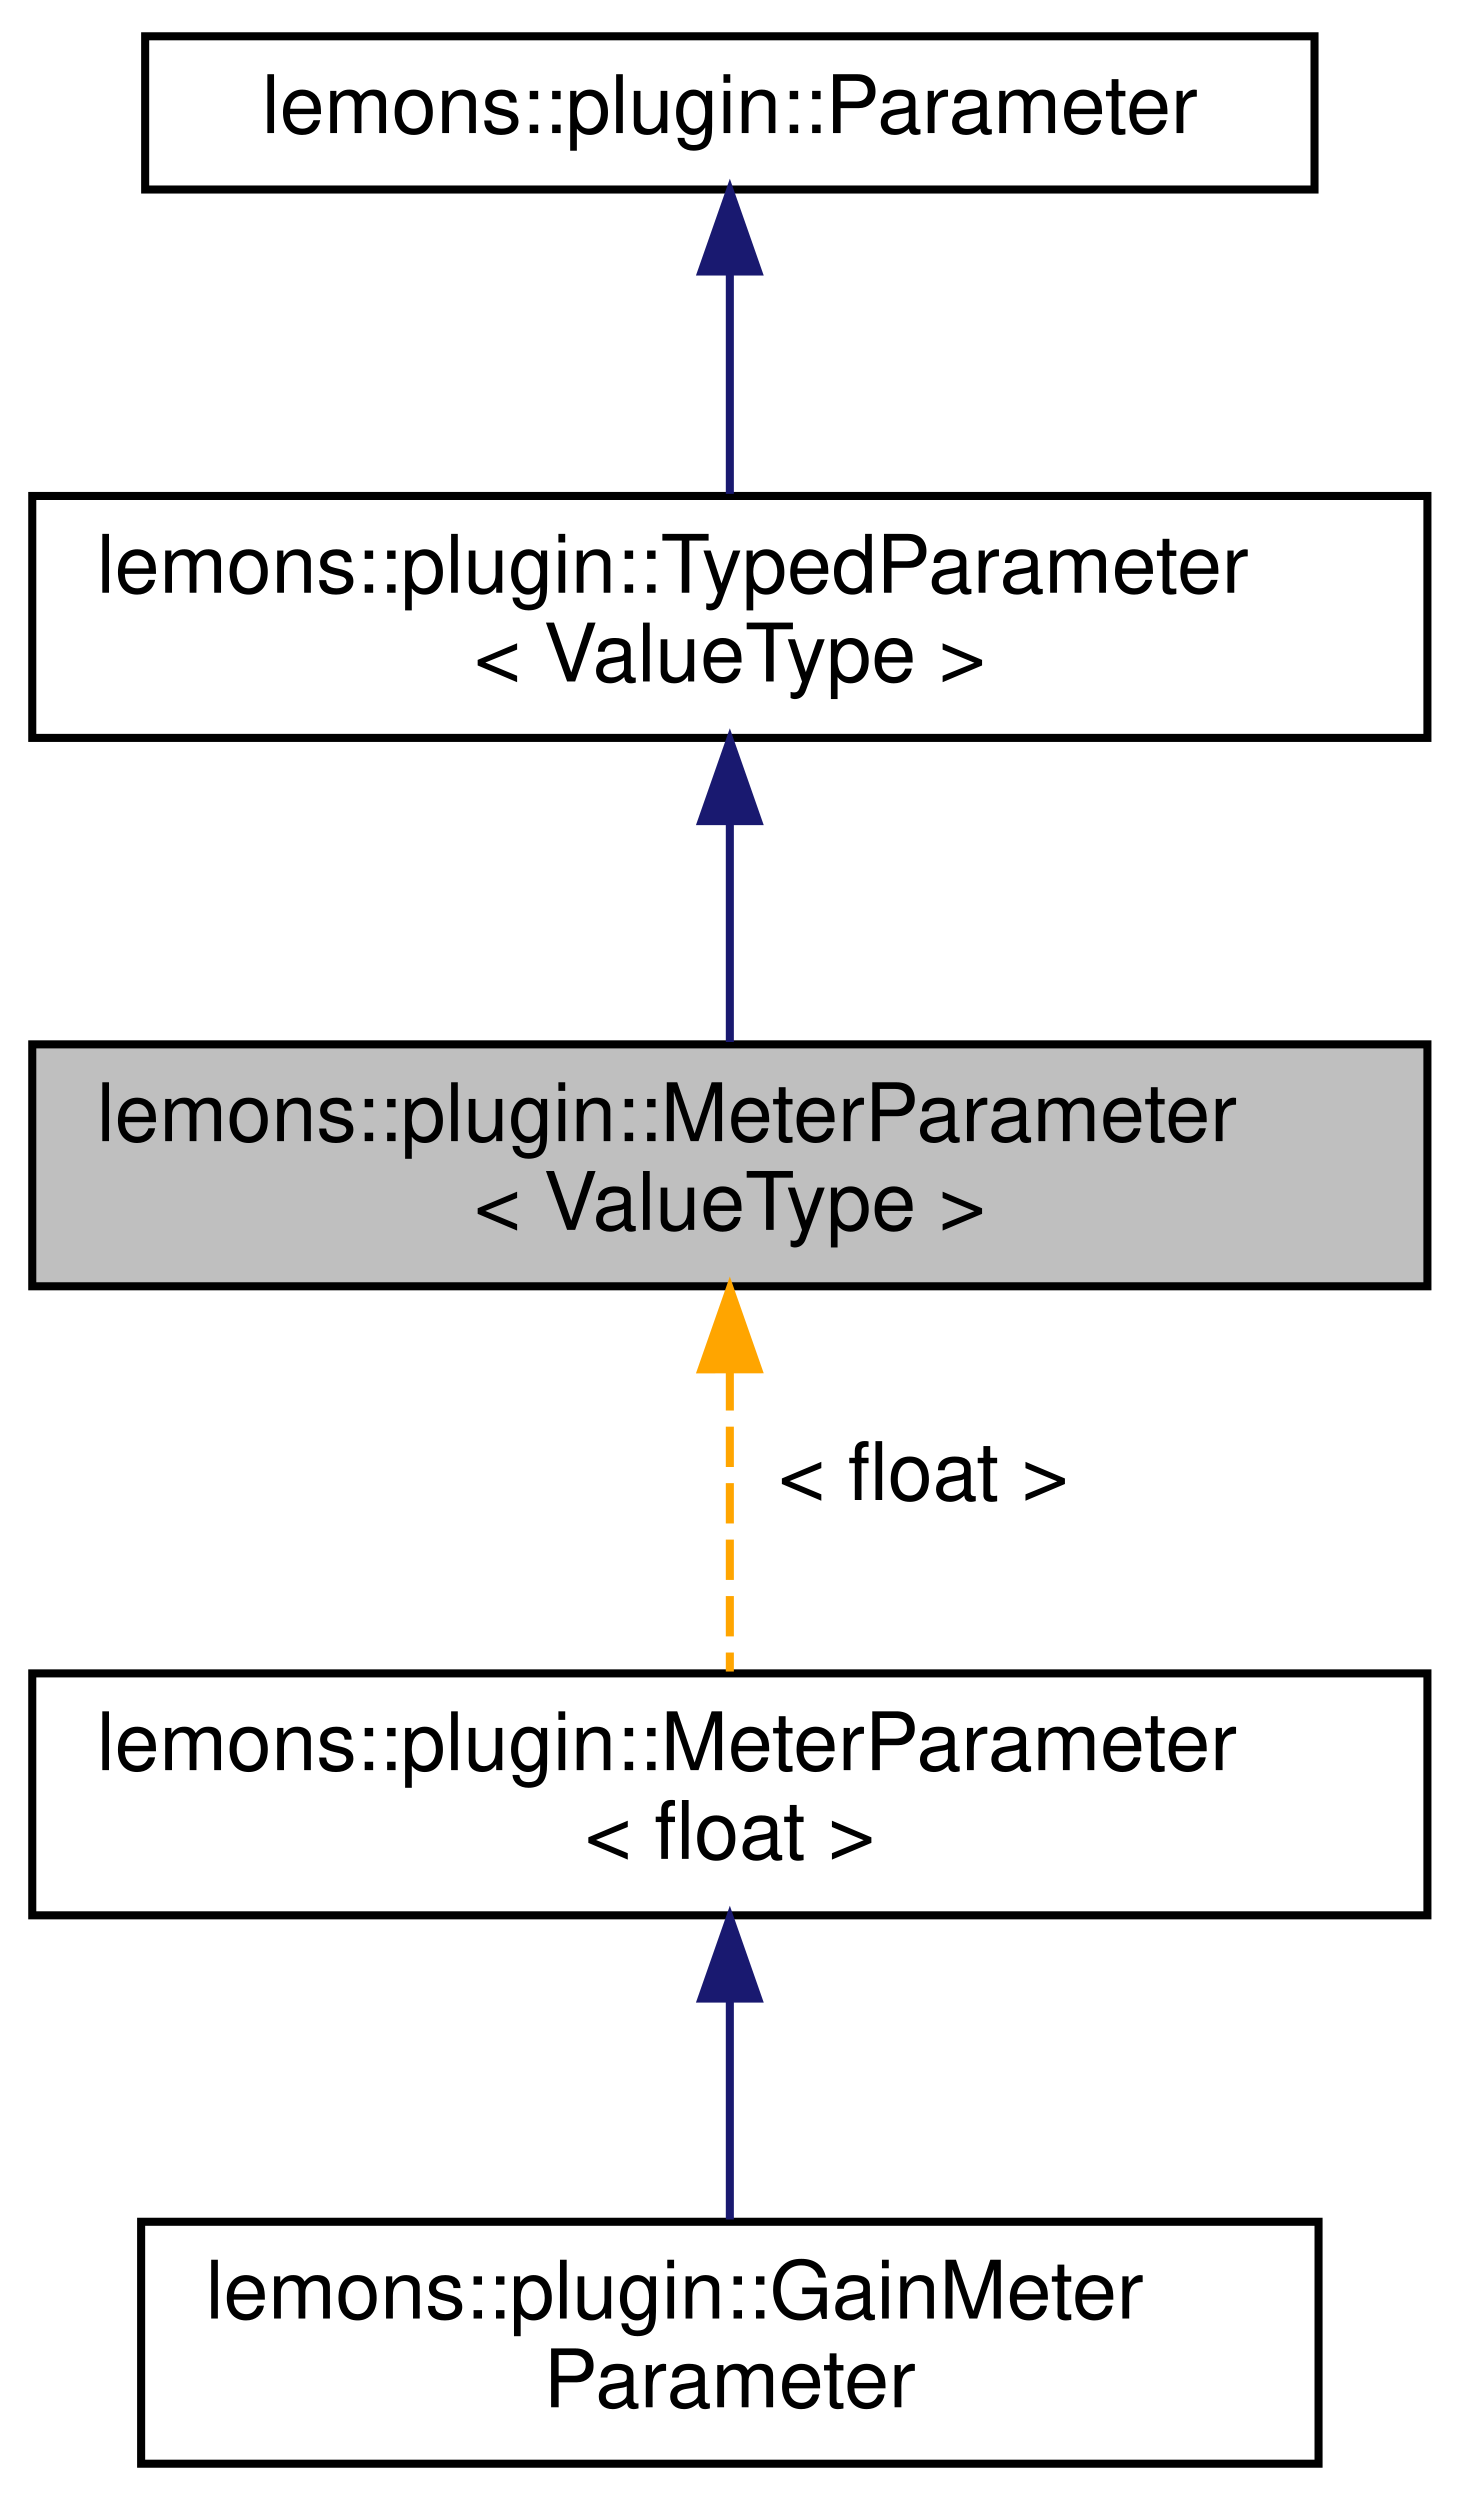
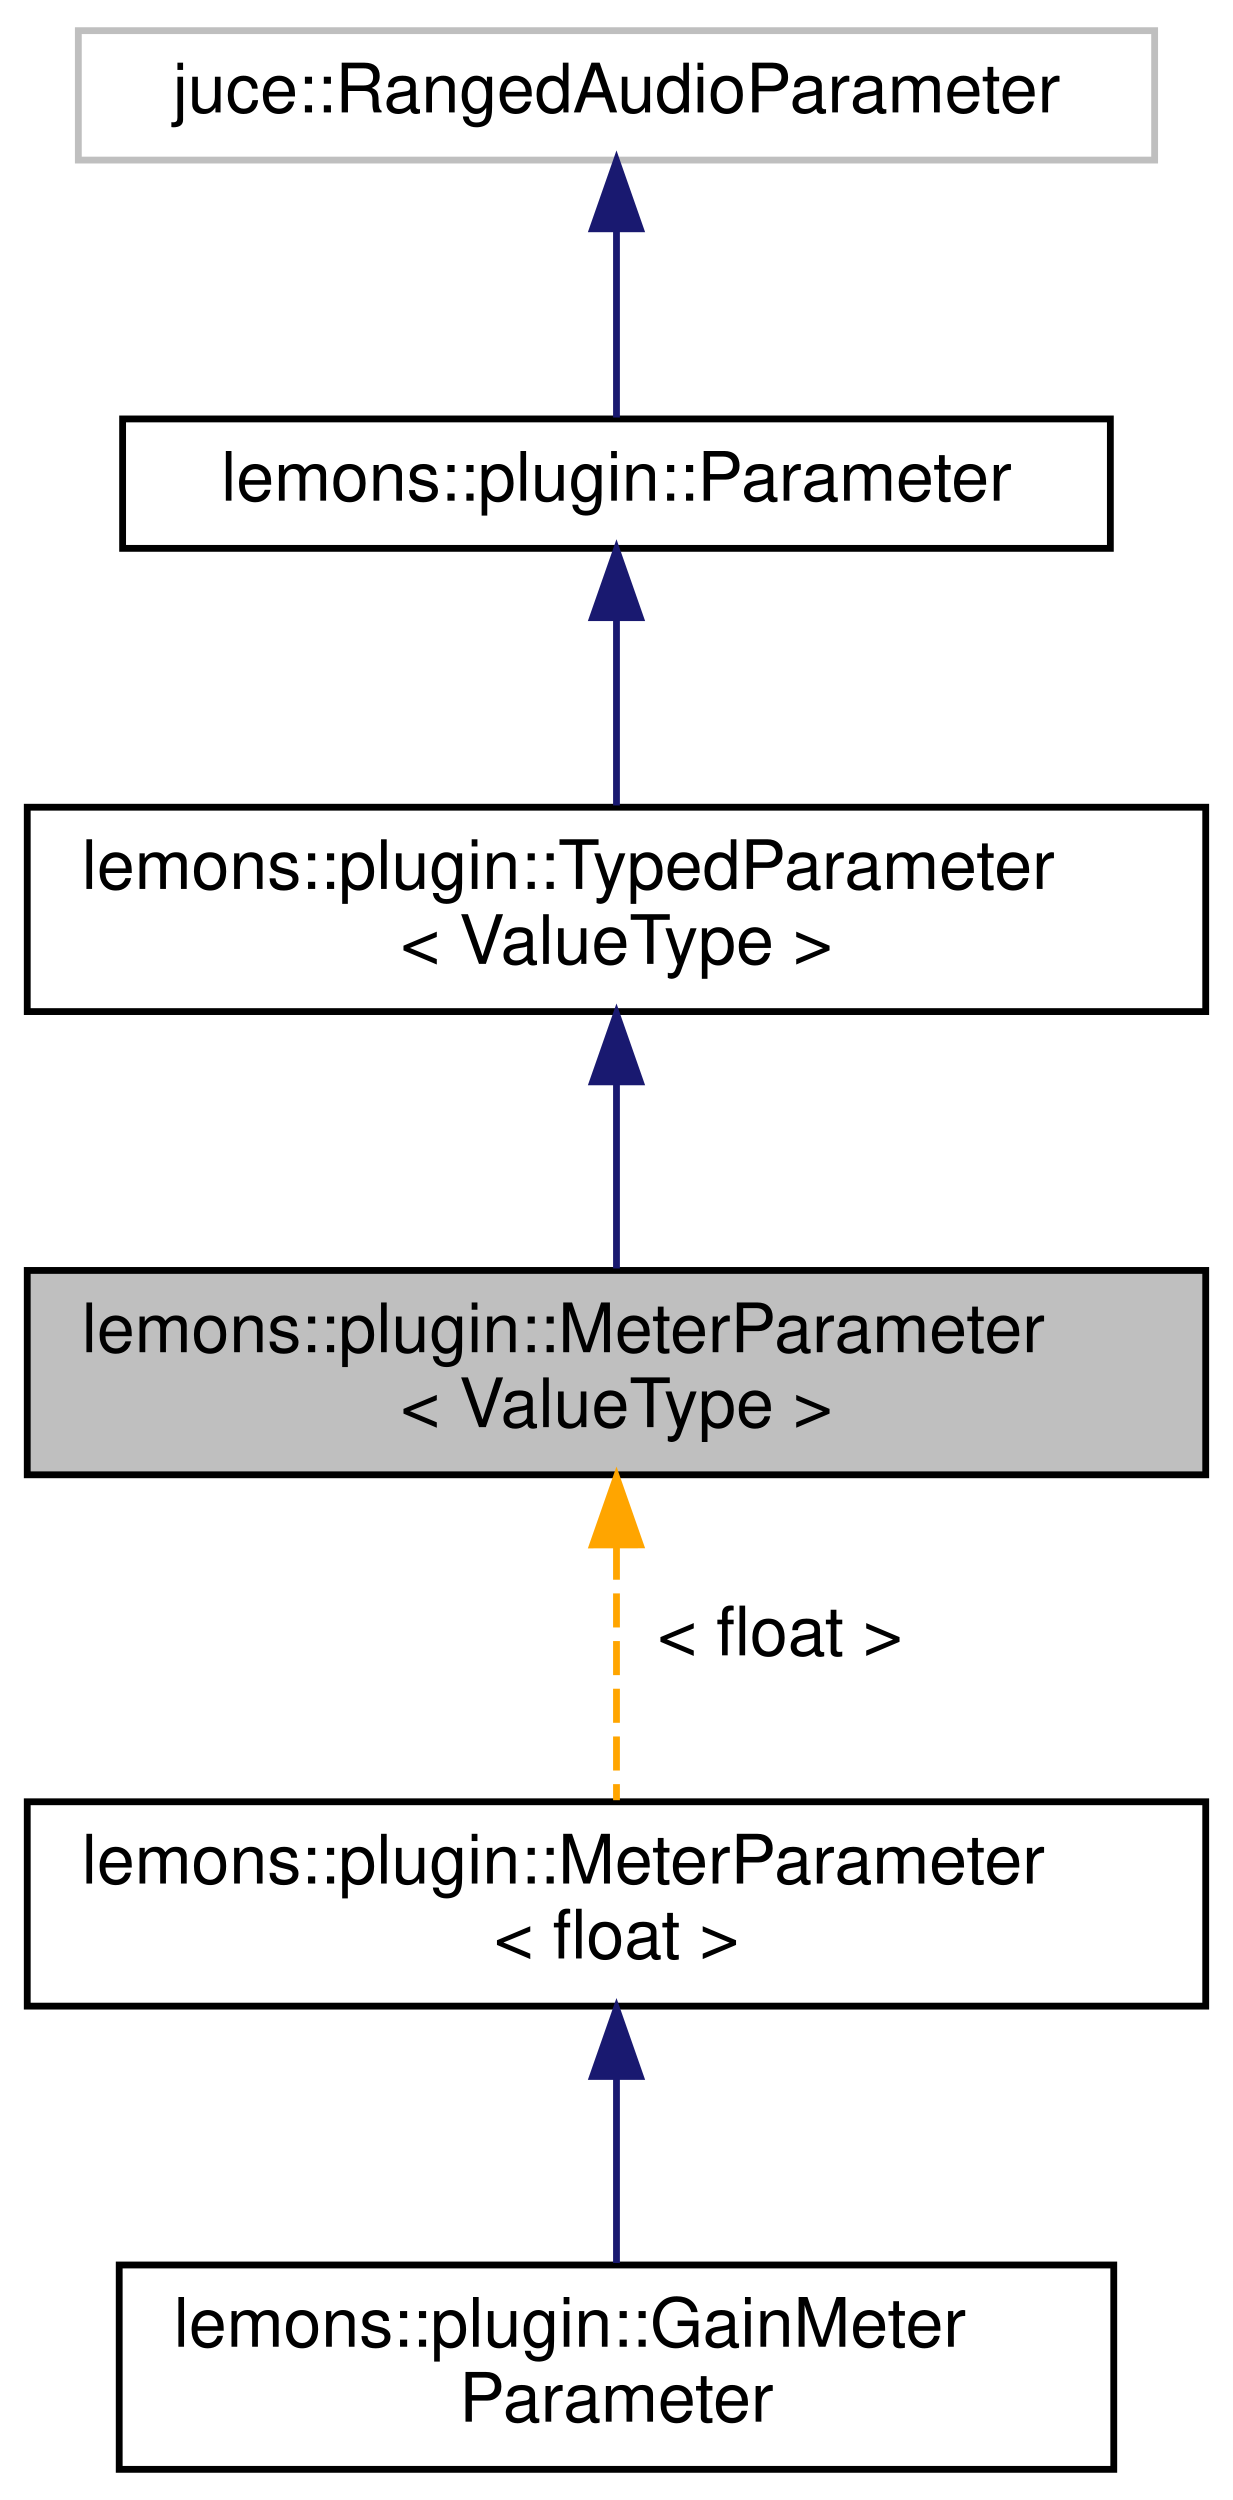
- <svg xmlns="http://www.w3.org/2000/svg" xmlns:xlink="http://www.w3.org/1999/xlink" width="181pt" height="310pt" viewBox="0.00 0.00 181.00 310.00">
-   <g id="graph0" class="graph" transform="scale(1 1) rotate(0) translate(4 306)">
+ <svg xmlns="http://www.w3.org/2000/svg" xmlns:xlink="http://www.w3.org/1999/xlink" width="181pt" height="367pt" viewBox="0.00 0.00 181.00 367.00">
+   <g id="graph0" class="graph" transform="scale(1 1) rotate(0) translate(4 363)">
    <g id="node1" class="node">
      <g id="a_node1">
        <a xlink:title=" ">
          <polygon fill="#bfbfbf" stroke="black" points="0,-146.5 0,-176.5 173,-176.5 173,-146.5 0,-146.5" />
          <text text-anchor="start" x="8" y="-164.5" font-family="Helvetica,sans-Serif" font-size="10.00">lemons::plugin::MeterParameter</text>
          <text text-anchor="middle" x="86.5" y="-153.5" font-family="Helvetica,sans-Serif" font-size="10.00">&lt; ValueType &gt;</text>
        </a>
      </g>
    </g>
-     <g id="node4" class="node">
-       <g id="a_node4">
+     <g id="node5" class="node">
+       <g id="a_node5">
        <a xlink:href="structlemons_1_1plugin_1_1_meter_parameter.html" target="_top" xlink:title=" ">
          <polygon fill="none" stroke="black" points="0,-68.5 0,-98.5 173,-98.5 173,-68.5 0,-68.5" />
          <text text-anchor="start" x="8" y="-86.5" font-family="Helvetica,sans-Serif" font-size="10.00">lemons::plugin::MeterParameter</text>
          <text text-anchor="middle" x="86.5" y="-75.5" font-family="Helvetica,sans-Serif" font-size="10.00">&lt; float &gt;</text>
        </a>
      </g>
    </g>
-     <g id="edge3" class="edge">
+     <g id="edge4" class="edge">
      <path fill="none" stroke="orange" stroke-dasharray="5,2" d="M86.5,-136.09C86.5,-123.76 86.5,-109.22 86.5,-98.73" />
      <polygon fill="orange" stroke="orange" points="83,-136.2 86.5,-146.2 90,-136.21 83,-136.2" />
      <text text-anchor="middle" x="110.5" y="-120" font-family="Helvetica,sans-Serif" font-size="10.00"> &lt; float &gt;</text>
    </g>
    <g id="node2" class="node">
      <g id="a_node2">
        <a xlink:href="classlemons_1_1plugin_1_1_typed_parameter.html" target="_top" xlink:title=" ">
          <polygon fill="none" stroke="black" points="0,-214.5 0,-244.5 173,-244.5 173,-214.5 0,-214.5" />
          <text text-anchor="start" x="8" y="-232.5" font-family="Helvetica,sans-Serif" font-size="10.00">lemons::plugin::TypedParameter</text>
          <text text-anchor="middle" x="86.5" y="-221.5" font-family="Helvetica,sans-Serif" font-size="10.00">&lt; ValueType &gt;</text>
        </a>
      </g>
    </g>
    <g id="edge1" class="edge">
      <path fill="none" stroke="midnightblue" d="M86.5,-204.03C86.5,-194.86 86.5,-184.74 86.5,-176.79" />
      <polygon fill="midnightblue" stroke="midnightblue" points="83,-204.18 86.5,-214.18 90,-204.18 83,-204.18" />
    </g>
    <g id="node3" class="node">
      <g id="a_node3">
        <a xlink:href="classlemons_1_1plugin_1_1_parameter.html" target="_top" xlink:title=" ">
          <polygon fill="none" stroke="black" points="14,-282.5 14,-301.5 159,-301.5 159,-282.5 14,-282.5" />
          <text text-anchor="middle" x="86.5" y="-289.5" font-family="Helvetica,sans-Serif" font-size="10.00">lemons::plugin::Parameter</text>
        </a>
      </g>
    </g>
    <g id="edge2" class="edge">
      <path fill="none" stroke="midnightblue" d="M86.5,-272.22C86.5,-263.36 86.5,-252.96 86.5,-244.76" />
      <polygon fill="midnightblue" stroke="midnightblue" points="83,-272.33 86.5,-282.33 90,-272.33 83,-272.33" />
    </g>
-     <g id="node5" class="node">
-       <g id="a_node5">
+     <g id="node4" class="node">
+       <g id="a_node4">
+         <a xlink:title=" ">
+           <polygon fill="none" stroke="#bfbfbf" points="7.5,-339.5 7.5,-358.5 165.5,-358.5 165.5,-339.5 7.5,-339.5" />
+           <text text-anchor="middle" x="86.5" y="-346.5" font-family="Helvetica,sans-Serif" font-size="10.00">juce::RangedAudioParameter</text>
+         </a>
+       </g>
+     </g>
+     <g id="edge3" class="edge">
+       <path fill="none" stroke="midnightblue" d="M86.5,-329.12C86.5,-319.82 86.5,-309.06 86.5,-301.71" />
+       <polygon fill="midnightblue" stroke="midnightblue" points="83,-329.41 86.5,-339.41 90,-329.41 83,-329.41" />
+     </g>
+     <g id="node6" class="node">
+       <g id="a_node6">
        <a xlink:href="structlemons_1_1plugin_1_1_gain_meter_parameter.html" target="_top" xlink:title=" ">
          <polygon fill="none" stroke="black" points="13.5,-0.5 13.5,-30.5 159.5,-30.5 159.5,-0.5 13.5,-0.5" />
          <text text-anchor="start" x="21.5" y="-18.5" font-family="Helvetica,sans-Serif" font-size="10.00">lemons::plugin::GainMeter</text>
          <text text-anchor="middle" x="86.5" y="-7.5" font-family="Helvetica,sans-Serif" font-size="10.00">Parameter</text>
        </a>
      </g>
    </g>
-     <g id="edge4" class="edge">
+     <g id="edge5" class="edge">
      <path fill="none" stroke="midnightblue" d="M86.5,-58.03C86.5,-48.86 86.5,-38.74 86.5,-30.79" />
      <polygon fill="midnightblue" stroke="midnightblue" points="83,-58.18 86.5,-68.18 90,-58.18 83,-58.18" />
    </g>
  </g>
</svg>
